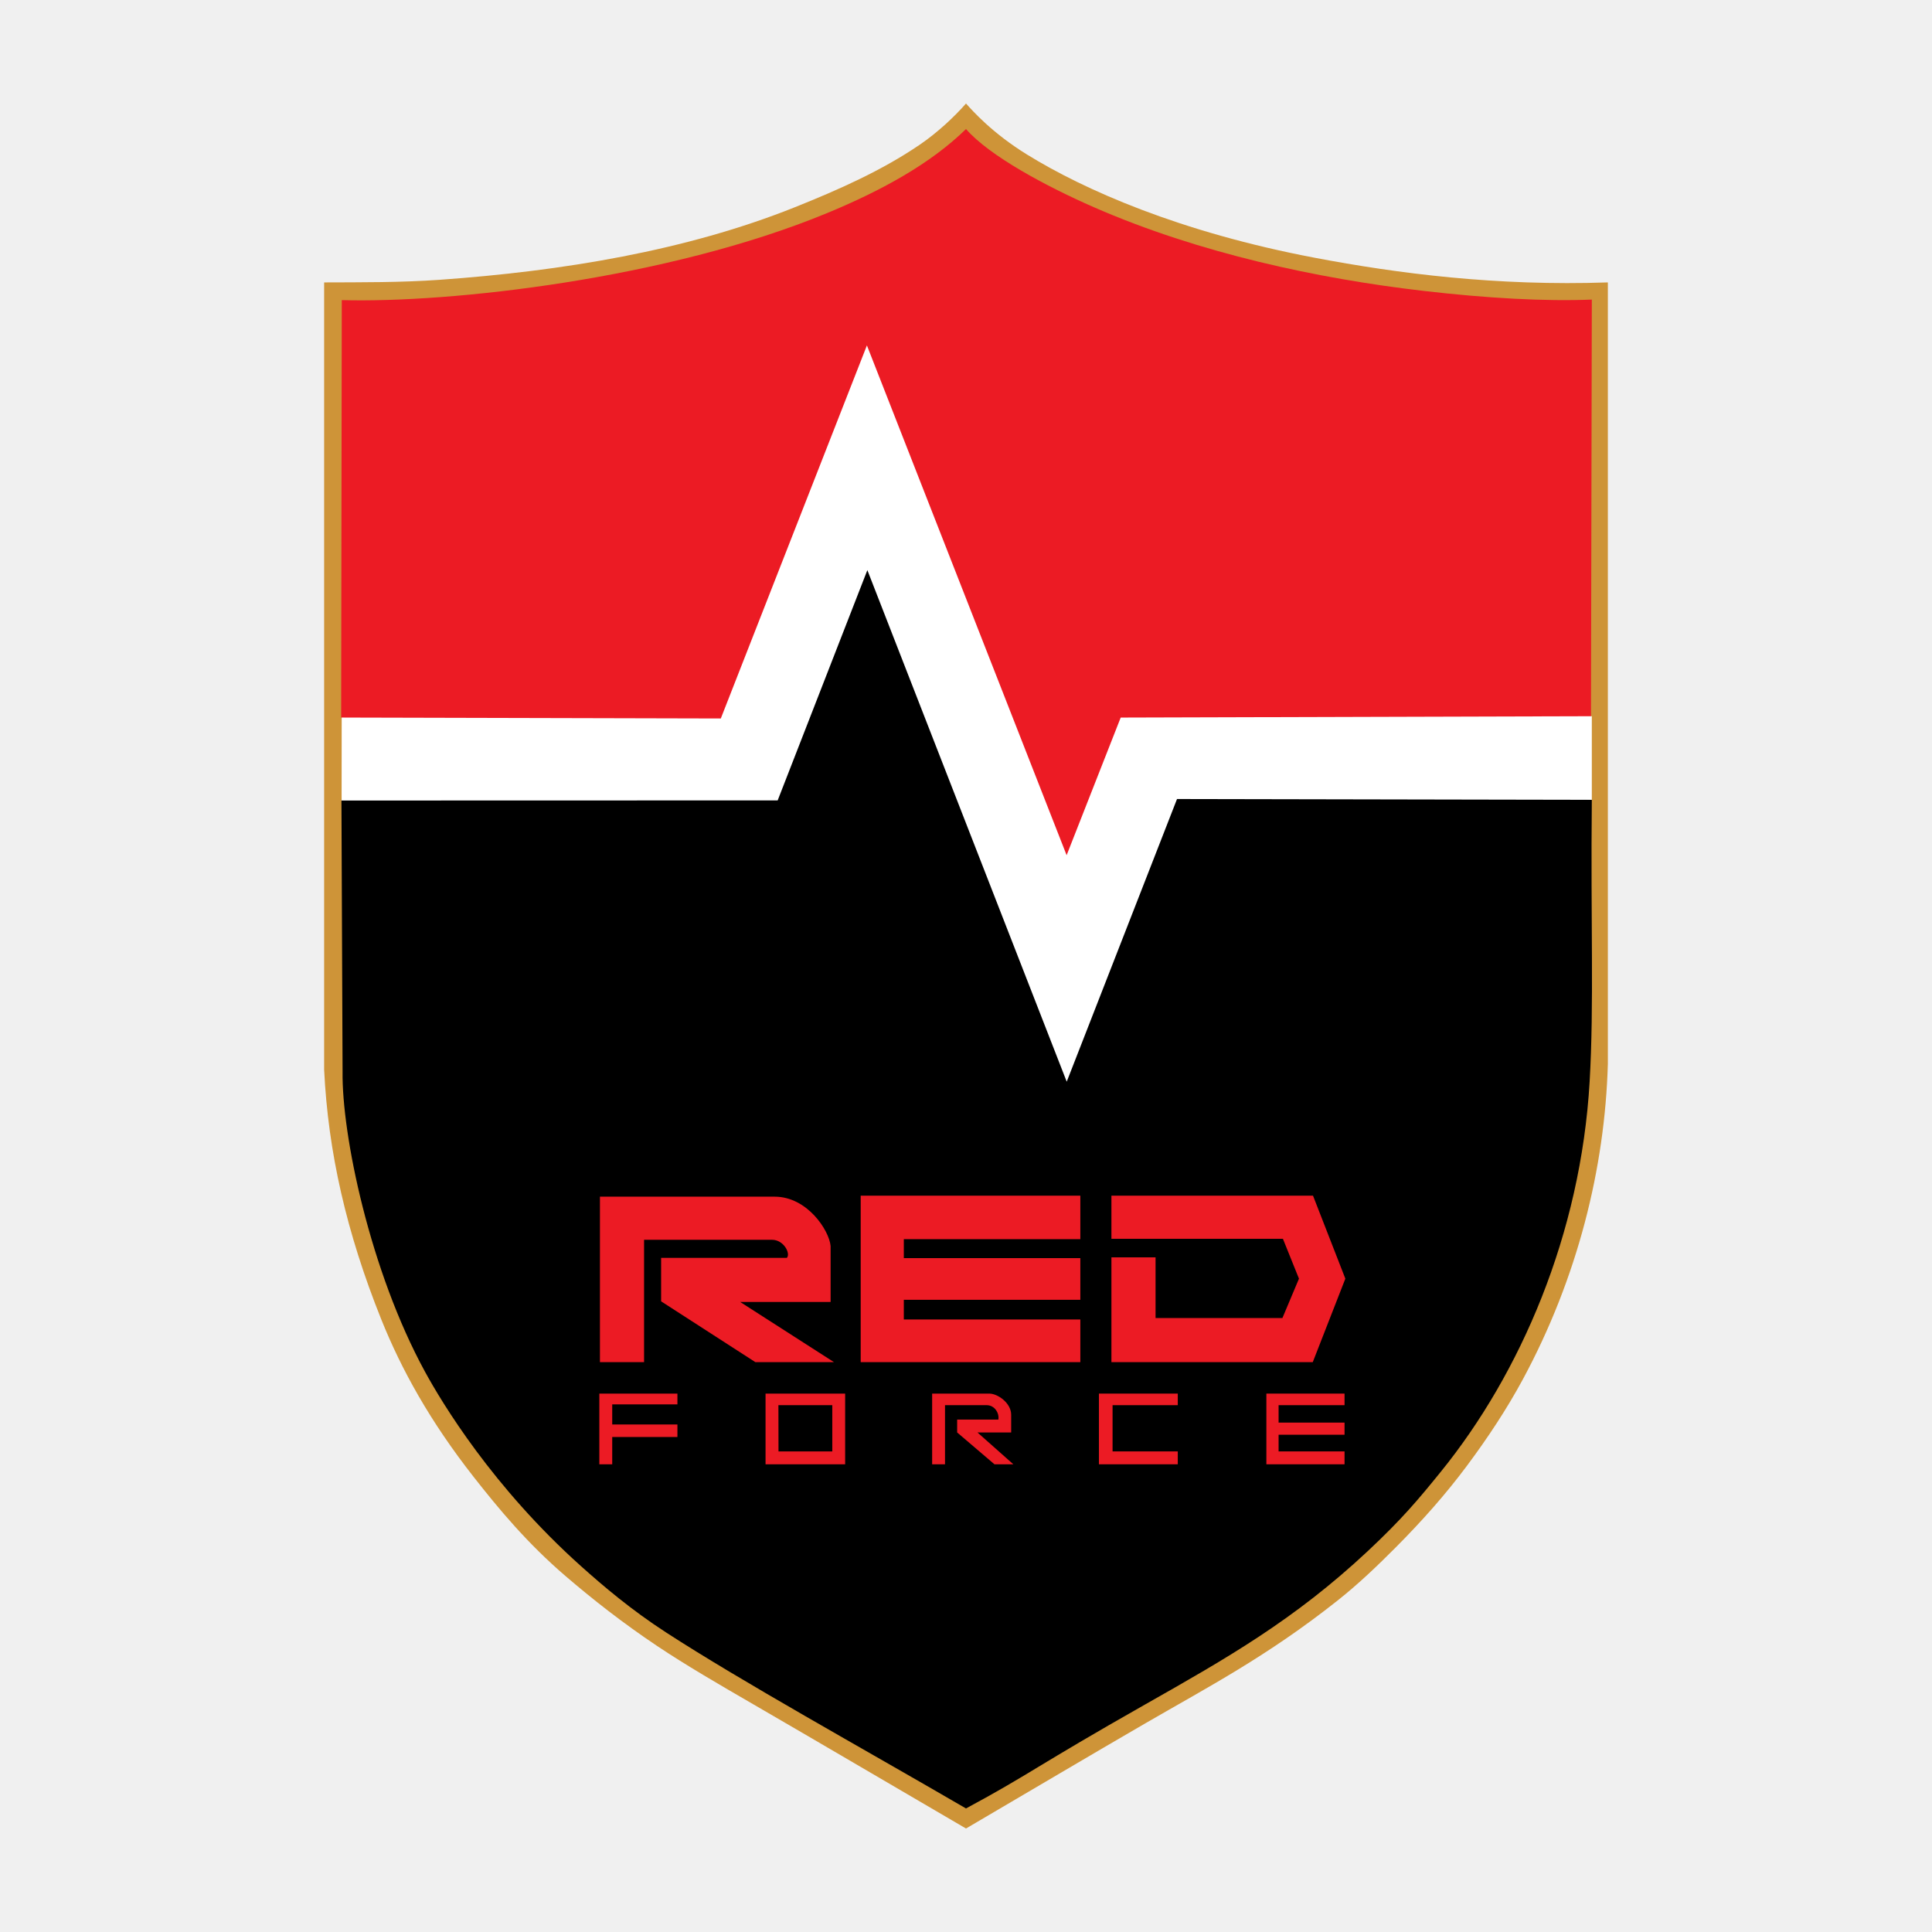
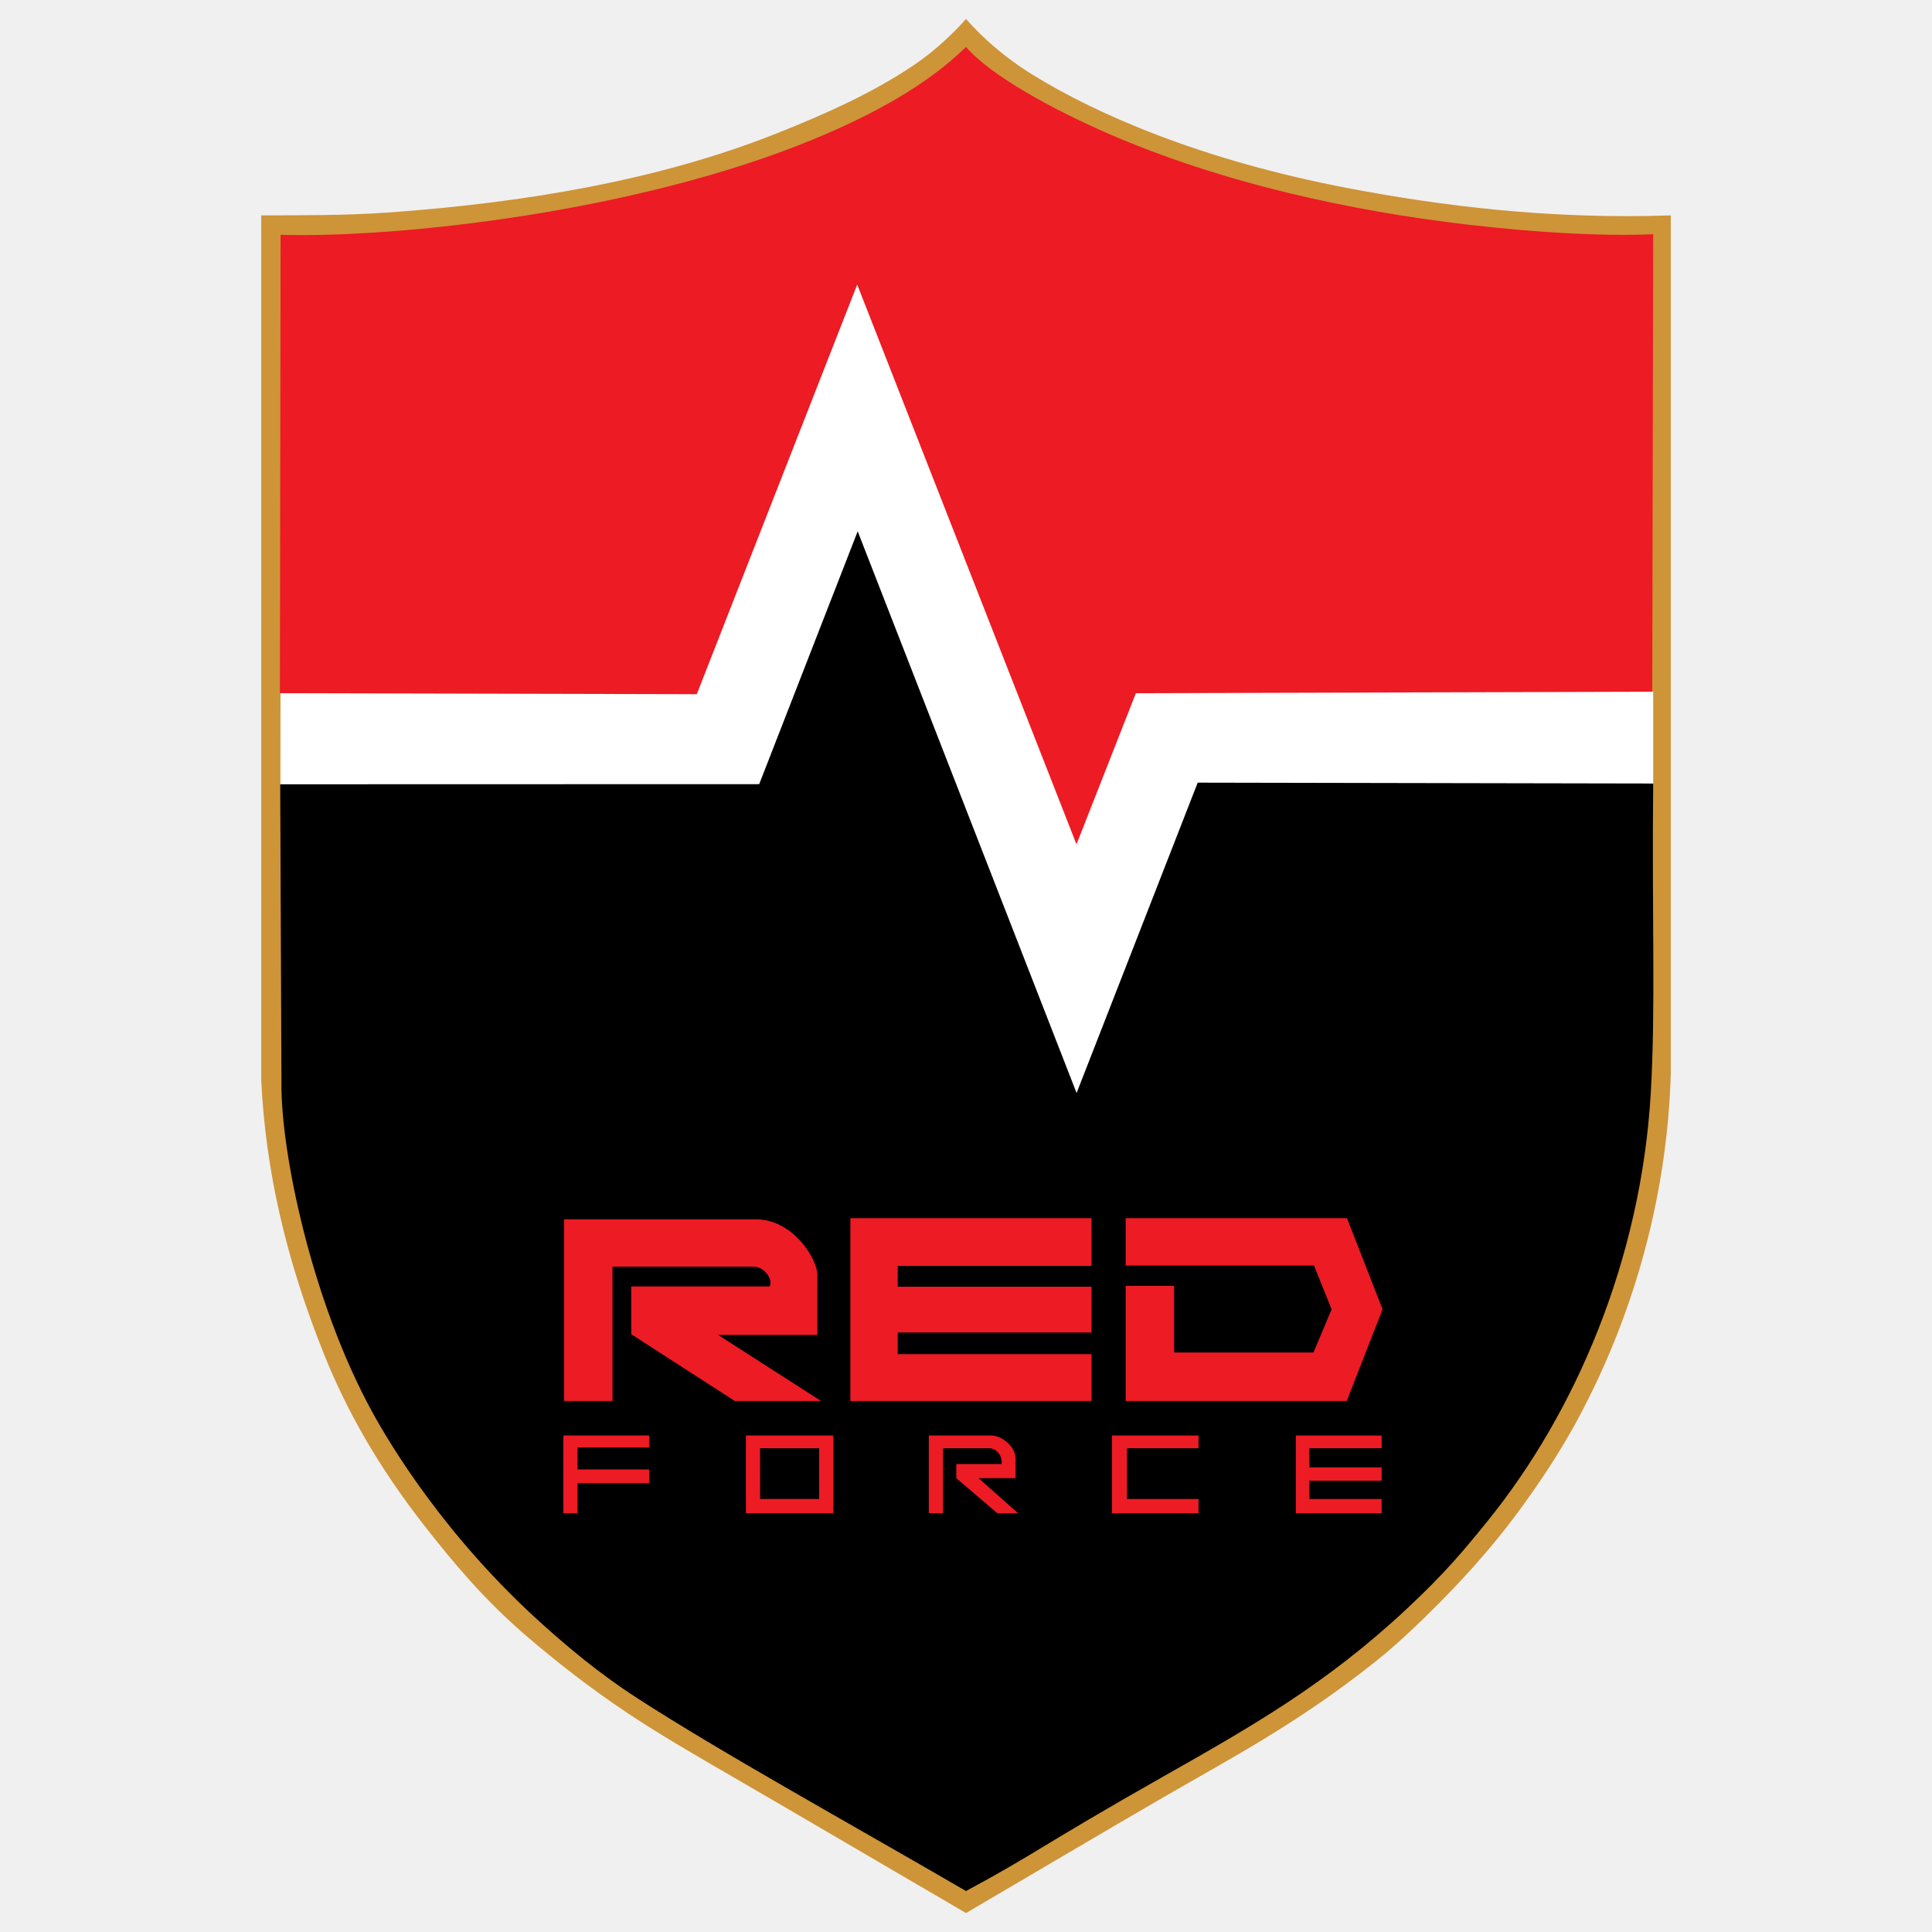
- <svg xmlns="http://www.w3.org/2000/svg" viewBox="-42.757 -13.653 254.847 254.847" preserveAspectRatio="xMidYMid meet" xml:space="preserve">
+ <svg xmlns="http://www.w3.org/2000/svg" viewBox="-31.38 -2.275 232.093 232.093" preserveAspectRatio="xMidYMid meet" xml:space="preserve">
  <path d="M84.667 0c-1.522 1.743-3.774 3.848-6.105 5.437-5.002 3.408-10.682 5.93-16.489 8.253-14.342 5.736-30.668 8.416-46.848 9.566-5.09.362-10.321.326-15.225.344v103.862c.527 10.84 2.936 21.444 7.525 32.897 2.673 6.67 6.47 13.502 12.186 20.792 3.319 4.232 7.075 8.762 12.176 13.132 3.492 2.992 7.439 6.106 12.004 9.16 3.828 2.563 8.157 5.071 12.709 7.71 8.558 4.959 17.428 10.18 28.067 16.389 9.26-5.424 16.11-9.501 23.71-13.905 8.123-4.709 16.012-8.797 25.31-16.173 2.793-2.215 5.263-4.591 7.659-6.996 3.421-3.434 6.58-6.988 9.373-10.737 2.761-3.705 5.29-7.524 7.412-11.458 7.221-13.39 10.811-27.865 11.202-41.564V23.6c-14.686.504-27.727-1.176-38.641-3.247-17.808-3.38-30.408-8.951-37.974-13.619C88.118 3.896 85.511.947 84.667 0Z" style="display:inline;fill:#ce9438;fill-opacity:1;stroke-width:.916;stroke-opacity:.494" />
  <path d="m3.704 87.048 51.33-1.058 17.991-30.957 21.431 51.859 20.638-21.96 52.123 6.933c-.162 16.272.302 26.955-.287 37.144-1.165 20.16-9.132 38.515-19.623 51.464-2.95 3.64-5.118 6.246-9.666 10.5-9.688 9.059-18.579 14.107-29.31 20.187-14.445 8.184-15.344 9.266-23.664 13.736-14.004-8.144-29.44-16.653-39.57-23.219-4.569-2.96-8.29-6.12-11.198-8.725-11.69-10.467-18.374-21.597-20.588-25.65-7.269-13.301-10.998-31.3-10.88-39.614l-.149-35.696Z" style="display:inline;fill:#000;fill-opacity:1;stroke-width:.916;stroke-opacity:.494" />
  <path d="M84.667 3.368c-4.605 4.507-10.997 8.061-18.327 11.09-21.104 8.718-49.744 11.875-64.013 11.477L2.245 81.01l50.701 3.555L72.03 51.075l25.257 58.185 17.212-21.89 52.595-.132.124-61.373c-6.154.251-13.86-.175-22.308-1.159-13.755-1.602-29.448-4.927-43.4-11.036-6.217-2.722-13.758-6.748-16.842-10.302Z" style="display:inline;fill:#ec1b24;fill-opacity:1;stroke-width:.916;stroke-opacity:.494" />
  <path d="m2.315 80.998-.011 10.944 57.52-.015 11.831-30.375 26.297 67.479 14.549-37.286 54.716.104V80.822L105.073 81 97.94 99.157 71.596 31.91 52.324 81.12Z" style="display:inline;fill:#fff;fill-opacity:1;stroke-width:.916;stroke-opacity:.494" />
  <path d="M36.38 144.198v21.828h5.821v-16.14h16.878c1.561 0 2.477 1.818 1.959 2.382H44.45v5.736l12.435 8.022h10.368l-12.37-7.937h11.924v-7.386c-.19-2.063-3.08-6.505-7.38-6.505zM70.776 144.066h28.972v5.734H76.465v2.5h23.283v5.5H76.465v2.6h23.283v5.626H70.776ZM103.849 144.066v5.688h22.622l2.117 5.259-2.183 5.192H109.67v-8.003h-5.821v13.824h26.558l4.299-11.013-4.266-10.947zM36.3 170.175v9.325H38v-3.6h8.6v-1.65H38v-2.65h8.6v-1.425zM58.225 170.175v9.325h10.5v-9.325zm1.697 1.525h7.106v6.1h-7.094Z" style="display:inline;fill:#ec1b24;fill-opacity:1;stroke-width:.916;stroke-opacity:.494" />
  <path d="M80.2 170.175v9.325h1.698v-7.8h5.496c1.058 0 1.684 1.06 1.543 1.9H83.5v1.7l4.923 4.2h2.49l-4.735-4.2h4.447v-2.337c0-1.546-1.773-2.788-2.88-2.788z" style="fill:#ec1b24;fill-opacity:1;stroke-width:.916;stroke-opacity:.494" />
  <path d="M102.2 170.175h10.4v1.525H104v6.1h8.6v1.7h-10.4zM124.288 170.175H134.6v1.525h-8.7v2.3h8.7v1.6h-8.7v2.2h8.7v1.7h-10.312z" style="display:inline;fill:#ec1b24;fill-opacity:1;stroke-width:.916;stroke-opacity:.494" />
</svg>
